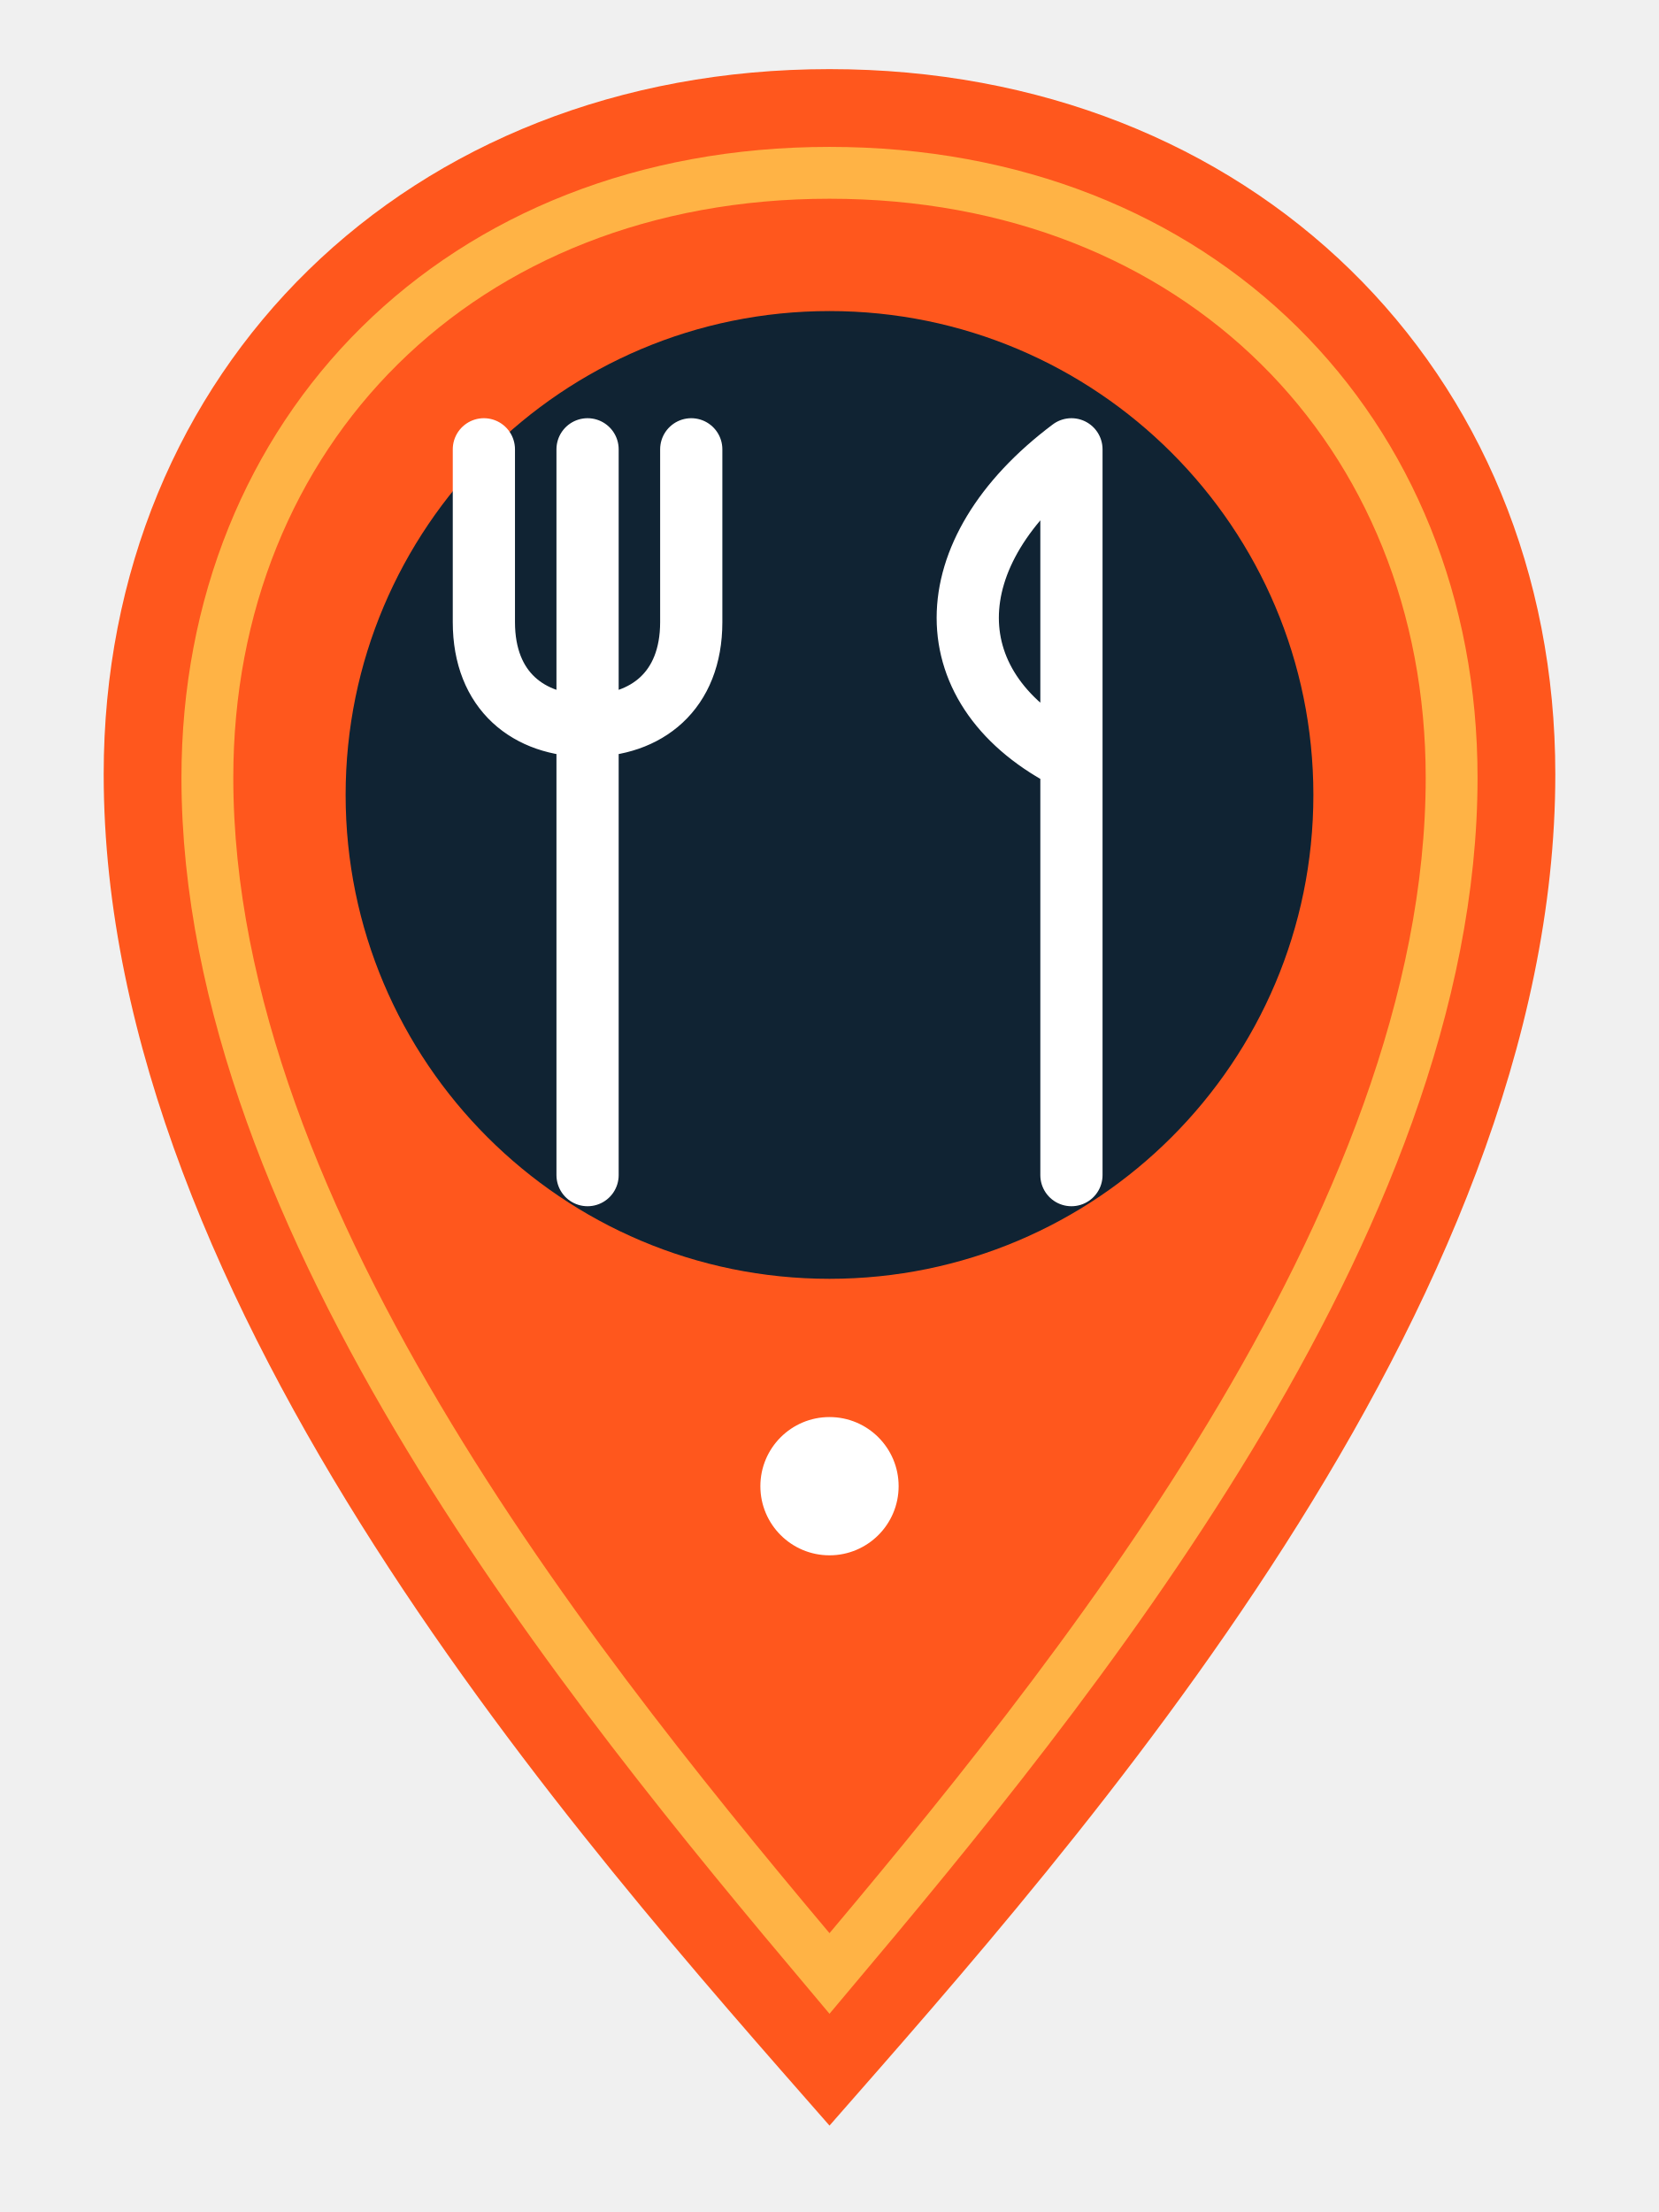
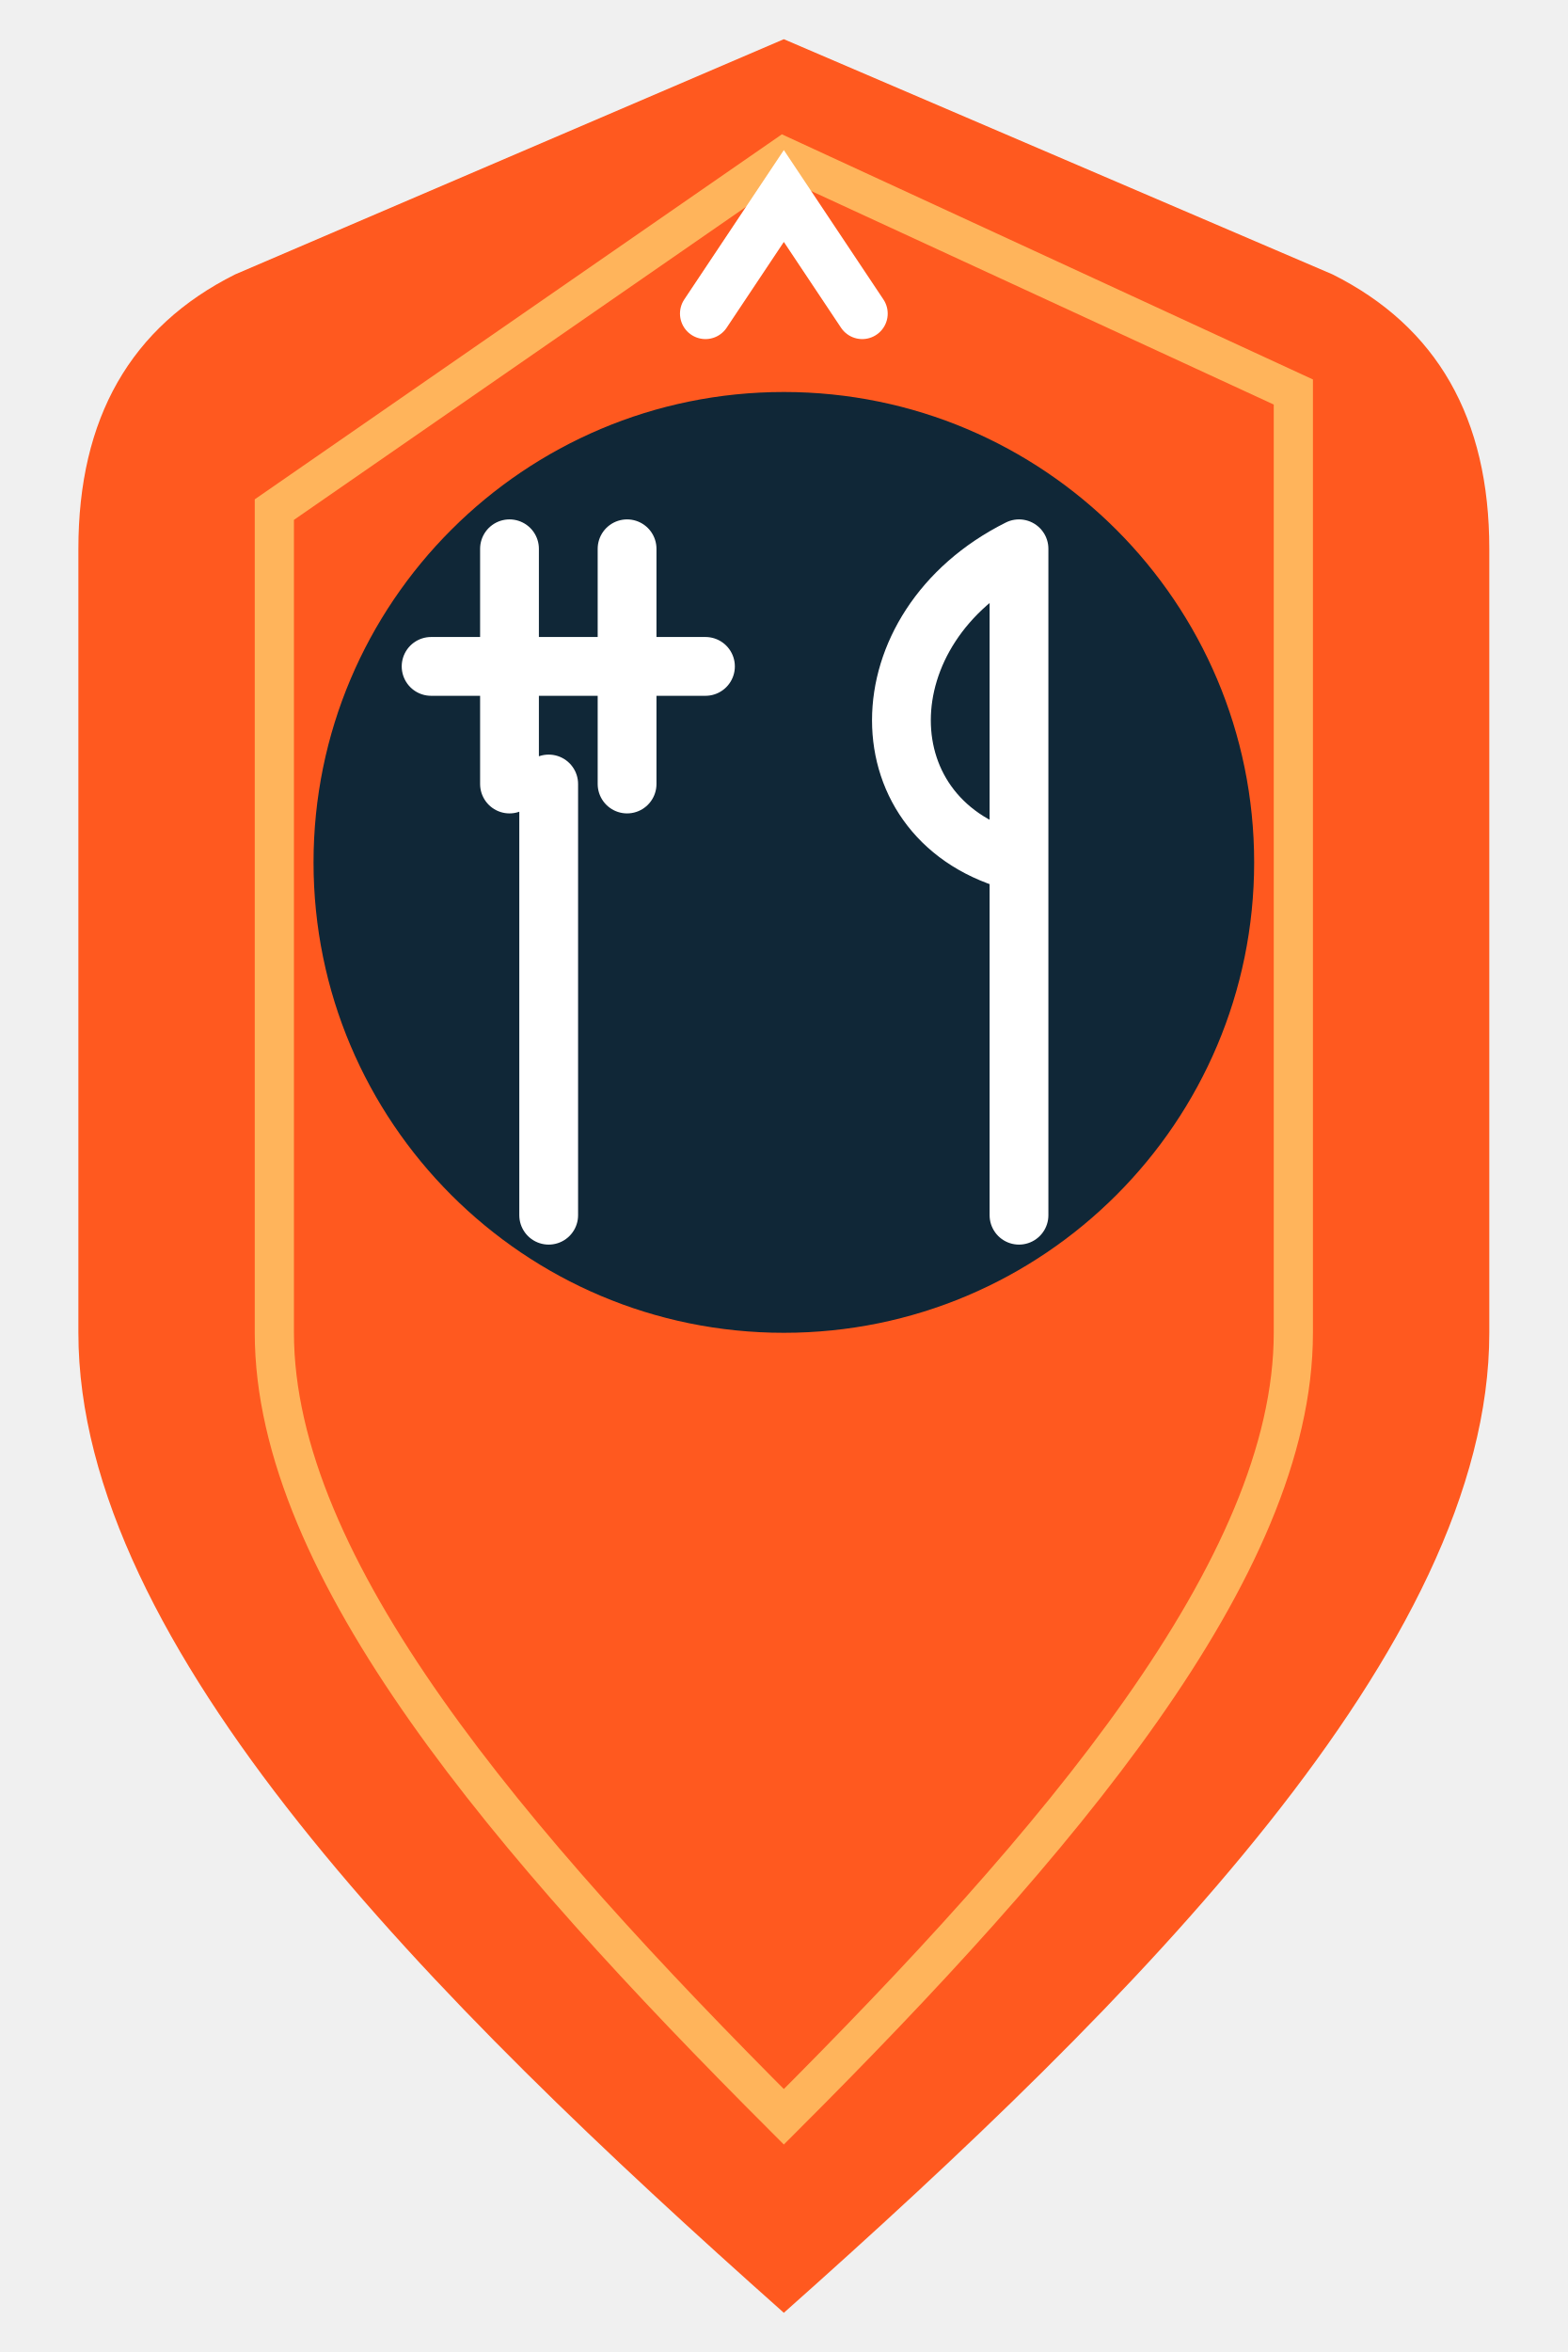
- <svg xmlns="http://www.w3.org/2000/svg" viewBox="0 0 48 64" fill="none">
-   <path d="M24 2C11.8 2 3 10.7 3 22.4c0 15.5 13.9 31 21 39.1 7.1-8.1 21-23.6 21-39.1C45 10.7 36.2 2 24 2Z" fill="#ff571d" />
-   <path d="M24 5C13.3 5 6 12.5 6 22.5c0 12.9 11.1 26.4 18 34.6 6.9-8.2 18-21.7 18-34.6C42 12.5 34.7 5 24 5Z" stroke="#ffb345" stroke-width="1.5" />
-   <circle cx="24" cy="23" r="14" fill="#102333" />
-   <path d="M17 13v8m-3-8v5c0 2 1.3 3 3 3s3-1 3-3v-5m-3 8v13m14-21c-4 3-4 7 0 9v12m0-21v9" stroke="#fff" stroke-width="1.8" stroke-linecap="round" stroke-linejoin="round" />
-   <circle cx="24" cy="43" r="2" fill="#fff" />
+ <svg xmlns="http://www.w3.org/2000/svg" viewBox="0 0 40 60" fill="none">
+   <path d="M20 1 34 7q4 2 4 7v20c0 8-9 17-18 25C11 51 2 42 2 34V14q0-5 4-7Z" fill="#ff591f" />
+   <path d="M20 4 33 10v24c0 6-6 13-13 20C13 47 7 40 7 34V13Z" stroke="#ffb45b" stroke-width="1" />
+   <circle cx="20" cy="22" r="12" fill="#102737" />
+   <path d="M13 14v6m3-6v6m-5-3h7m-4 3v11m12-17v17m0-17c-4 2-4 7 0 8" stroke="white" stroke-width="1.5" stroke-linecap="round" stroke-linejoin="round" />
+   <path d="m18 8 2-3 2 3" stroke="white" stroke-width="1.3" stroke-linecap="round" />
</svg>
